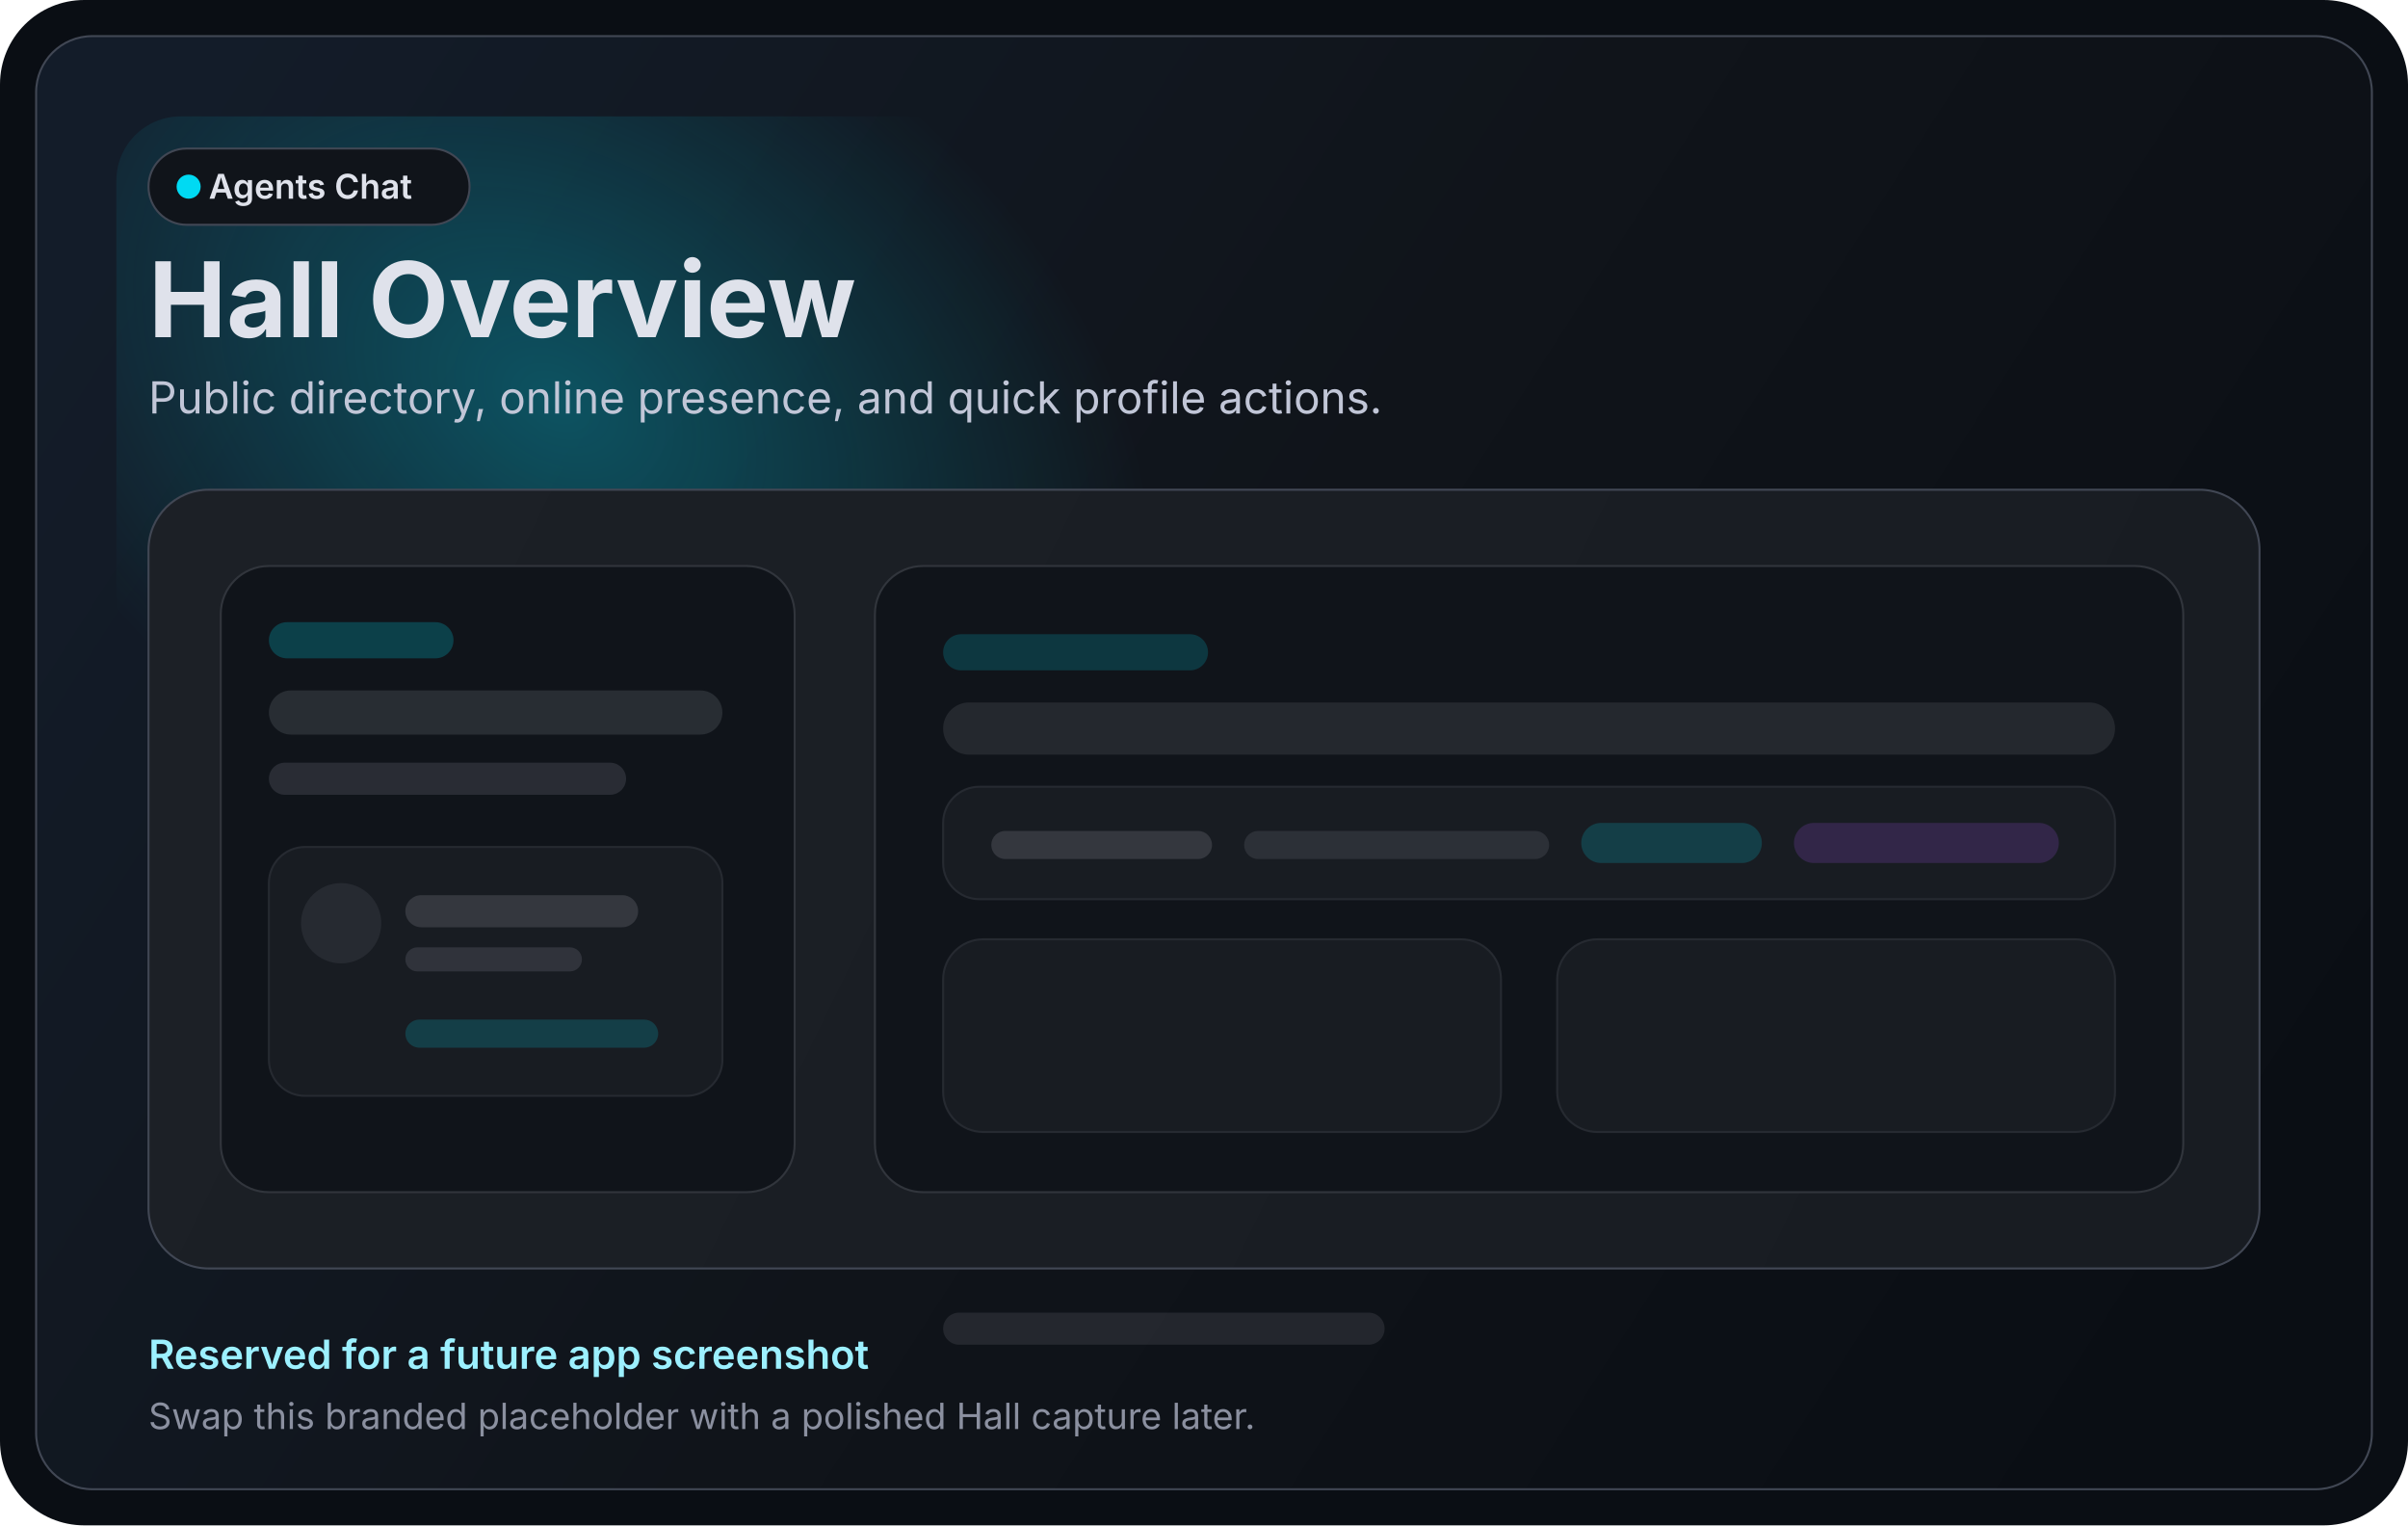
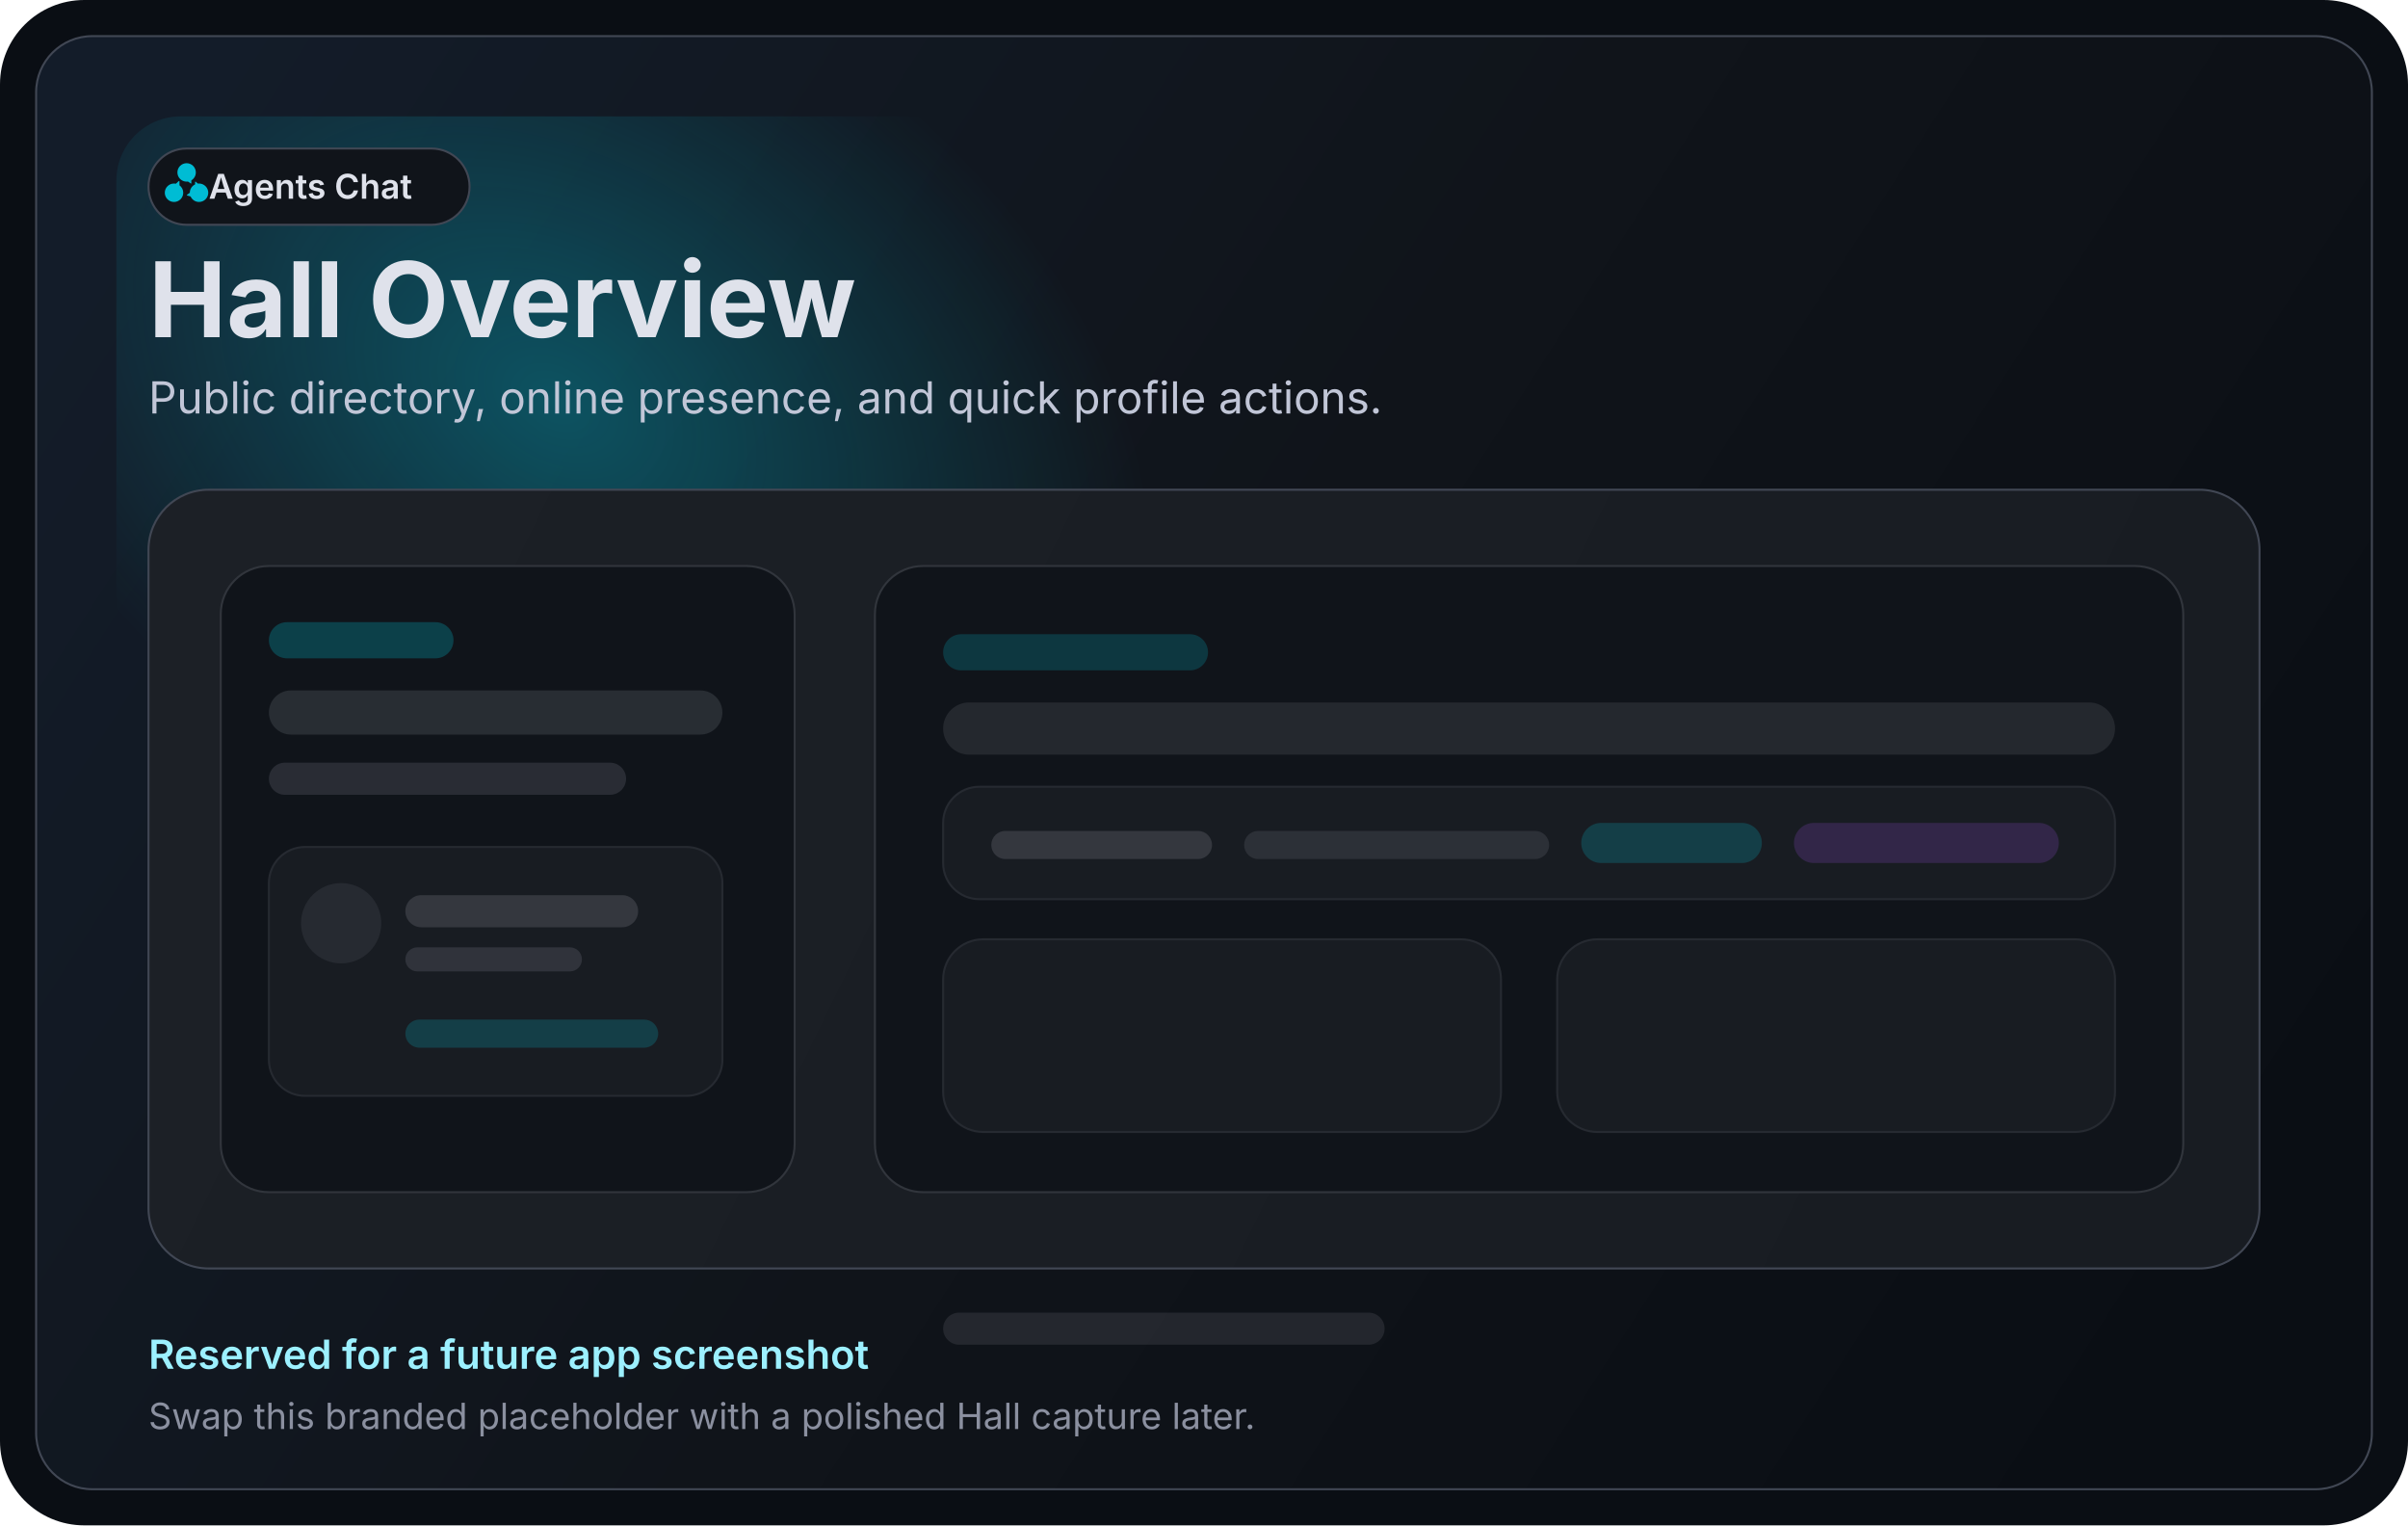
<svg xmlns="http://www.w3.org/2000/svg" width="1200" height="760" viewBox="0 0 1200 760" fill="none">
  <defs>
    <linearGradient id="bg" x1="84" y1="60" x2="1080" y2="700" gradientUnits="userSpaceOnUse">
      <stop stop-color="#131C29" />
      <stop offset="0.5" stop-color="#10141A" />
      <stop offset="1" stop-color="#0A0E14" />
    </linearGradient>
    <radialGradient id="glow" cx="0" cy="0" r="1" gradientUnits="userSpaceOnUse" gradientTransform="translate(276 200) rotate(31.8) scale(323.54 224.91)">
      <stop stop-color="#00DAF3" stop-opacity="0.30" />
      <stop offset="1" stop-color="#00DAF3" stop-opacity="0" />
    </radialGradient>
    <linearGradient id="card" x1="174" y1="180" x2="1028" y2="596" gradientUnits="userSpaceOnUse">
      <stop stop-color="#1C2026" />
      <stop offset="1" stop-color="#181C22" />
    </linearGradient>
  </defs>
  <rect width="1200" height="760" rx="42" fill="#0A0E14" />
  <rect x="18" y="18" width="1164" height="724" rx="28" fill="url(#bg)" stroke="#414754" />
  <rect x="58" y="58" width="1084" height="644" rx="32" fill="url(#glow)" />
  <rect x="74" y="74" width="160" height="38" rx="19" fill="#10141A" stroke="#414754" />
  <text x="104" y="99" fill="#DFE2EB" font-family="Inter, 'Segoe UI', sans-serif" font-size="17" font-weight="600">Agents Chat</text>
-   <circle cx="94" cy="93" r="6" fill="#00DAF3" />
+   <svg data-brand-badge="true" x="81" y="80" width="24" height="21.938" viewBox="0 0 256 234" fill="#00BCD4">
+     <path d="M128 14C155.06 14 177 35.94 177 63C177 81 167.29 96.74 153 105.28L153 120Q153 124 149 121L135 111.5C132.71 111.83 130.37 112 128 112C100.94 112 79 90.06 79 63C79 35.94 100.94 14 128 14Z" />
+     <path d="M61 122C64.4 122 67.72 122.35 70.93 123.01L85 110Q90 106 90 113L90 131.5C102.14 140.42 110 154.79 110 171C110 198.06 88.06 220 61 220C33.94 220 12 198.06 12 171C12 143.94 33.94 122 61 122Z" />
+     <path d="M194 122C192 122 190 122.12 188 122.36L177 113Q173 110 173 115L173 126.72C156.44 134.56 145 151.45 145 171L131 181Q127 184 132 186L149.16 190.79C156.77 208 173.98 220 194 220C221.06 220 243 198.06 243 171C243 143.94 221.06 122 194 122Z" />
+   </svg>
  <text x="74" y="168" fill="#DFE2EB" font-family="'Space Grotesk', Inter, sans-serif" font-size="52" font-weight="700">Hall Overview</text>
  <text x="74" y="206" fill="#C1C6D7" font-family="Inter, 'Segoe UI', sans-serif" font-size="22">Public directory, online presence, and quick profile actions.</text>
  <rect x="74" y="244" width="1052" height="388" rx="30" fill="url(#card)" stroke="#414754" />
  <rect x="110" y="282" width="286" height="312" rx="24" fill="#10141A" stroke="#31353C" />
  <rect x="134" y="310" width="92" height="18" rx="9" fill="#00DAF3" fill-opacity="0.22" />
  <rect x="134" y="344" width="226" height="22" rx="11" fill="#DFE2EB" fill-opacity="0.12" />
  <rect x="134" y="380" width="178" height="16" rx="8" fill="#C1C6D7" fill-opacity="0.14" />
  <rect x="134" y="422" width="226" height="124" rx="18" fill="#181C22" stroke="#262A31" />
  <circle cx="170" cy="460" r="20" fill="#262A31" />
  <rect x="202" y="446" width="116" height="16" rx="8" fill="#DFE2EB" fill-opacity="0.14" />
  <rect x="202" y="472" width="88" height="12" rx="6" fill="#C1C6D7" fill-opacity="0.14" />
  <rect x="202" y="508" width="126" height="14" rx="7" fill="#00DAF3" fill-opacity="0.18" />
  <rect x="436" y="282" width="652" height="312" rx="24" fill="#10141A" stroke="#31353C" />
  <rect x="470" y="316" width="132" height="18" rx="9" fill="#00DAF3" fill-opacity="0.18" />
  <rect x="470" y="350" width="584" height="26" rx="13" fill="#DFE2EB" fill-opacity="0.10" />
  <rect x="470" y="392" width="584" height="56" rx="18" fill="#181C22" stroke="#262A31" />
  <rect x="494" y="414" width="110" height="14" rx="7" fill="#DFE2EB" fill-opacity="0.14" />
  <rect x="620" y="414" width="152" height="14" rx="7" fill="#C1C6D7" fill-opacity="0.12" />
  <rect x="788" y="410" width="90" height="20" rx="10" fill="#00DAF3" fill-opacity="0.18" />
  <rect x="894" y="410" width="132" height="20" rx="10" fill="#A855F7" fill-opacity="0.18" />
  <rect x="470" y="468" width="278" height="96" rx="20" fill="#181C22" stroke="#262A31" />
  <rect x="776" y="468" width="278" height="96" rx="20" fill="#181C22" stroke="#262A31" />
  <rect x="470" y="654" width="220" height="16" rx="8" fill="#DFE2EB" fill-opacity="0.10" />
  <text x="74" y="682" fill="#9CF0FF" font-family="Inter, 'Segoe UI', sans-serif" font-size="20" font-weight="600">Reserved for a future app screenshot</text>
  <text x="74" y="712" fill="#8B90A0" font-family="Inter, 'Segoe UI', sans-serif" font-size="18">Swap this branded placeholder with a polished Hall capture later.</text>
</svg>
